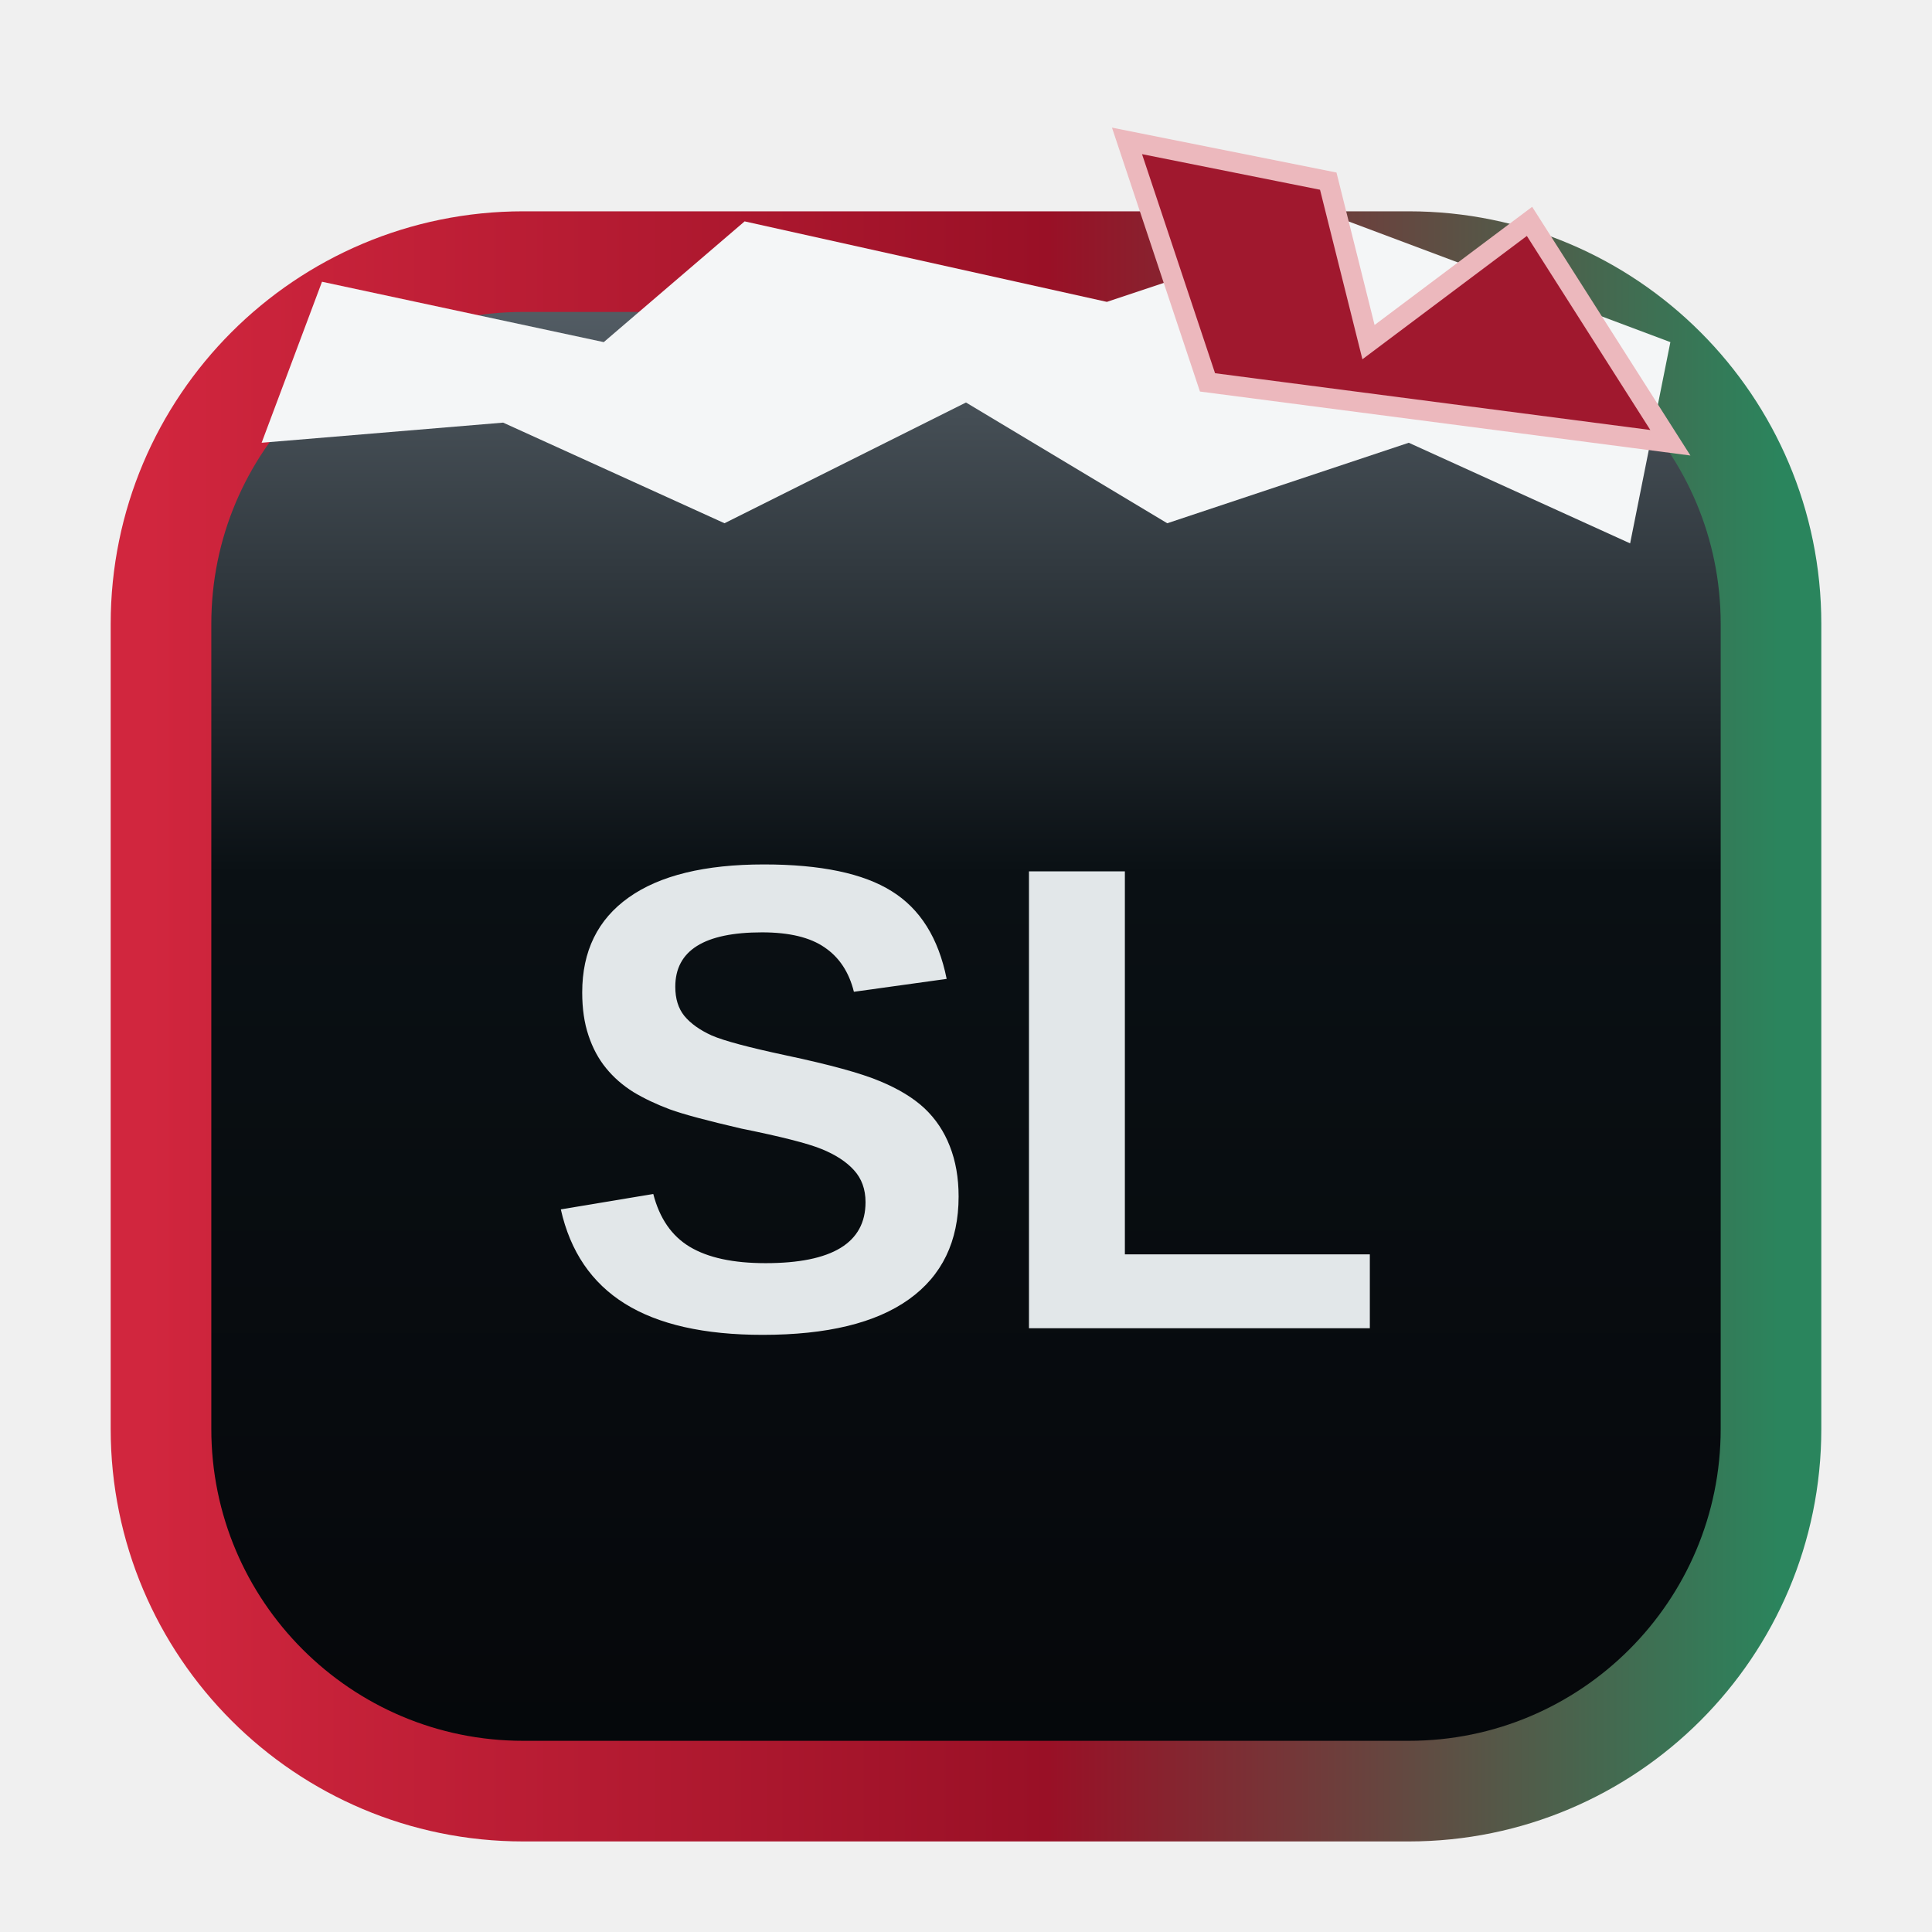
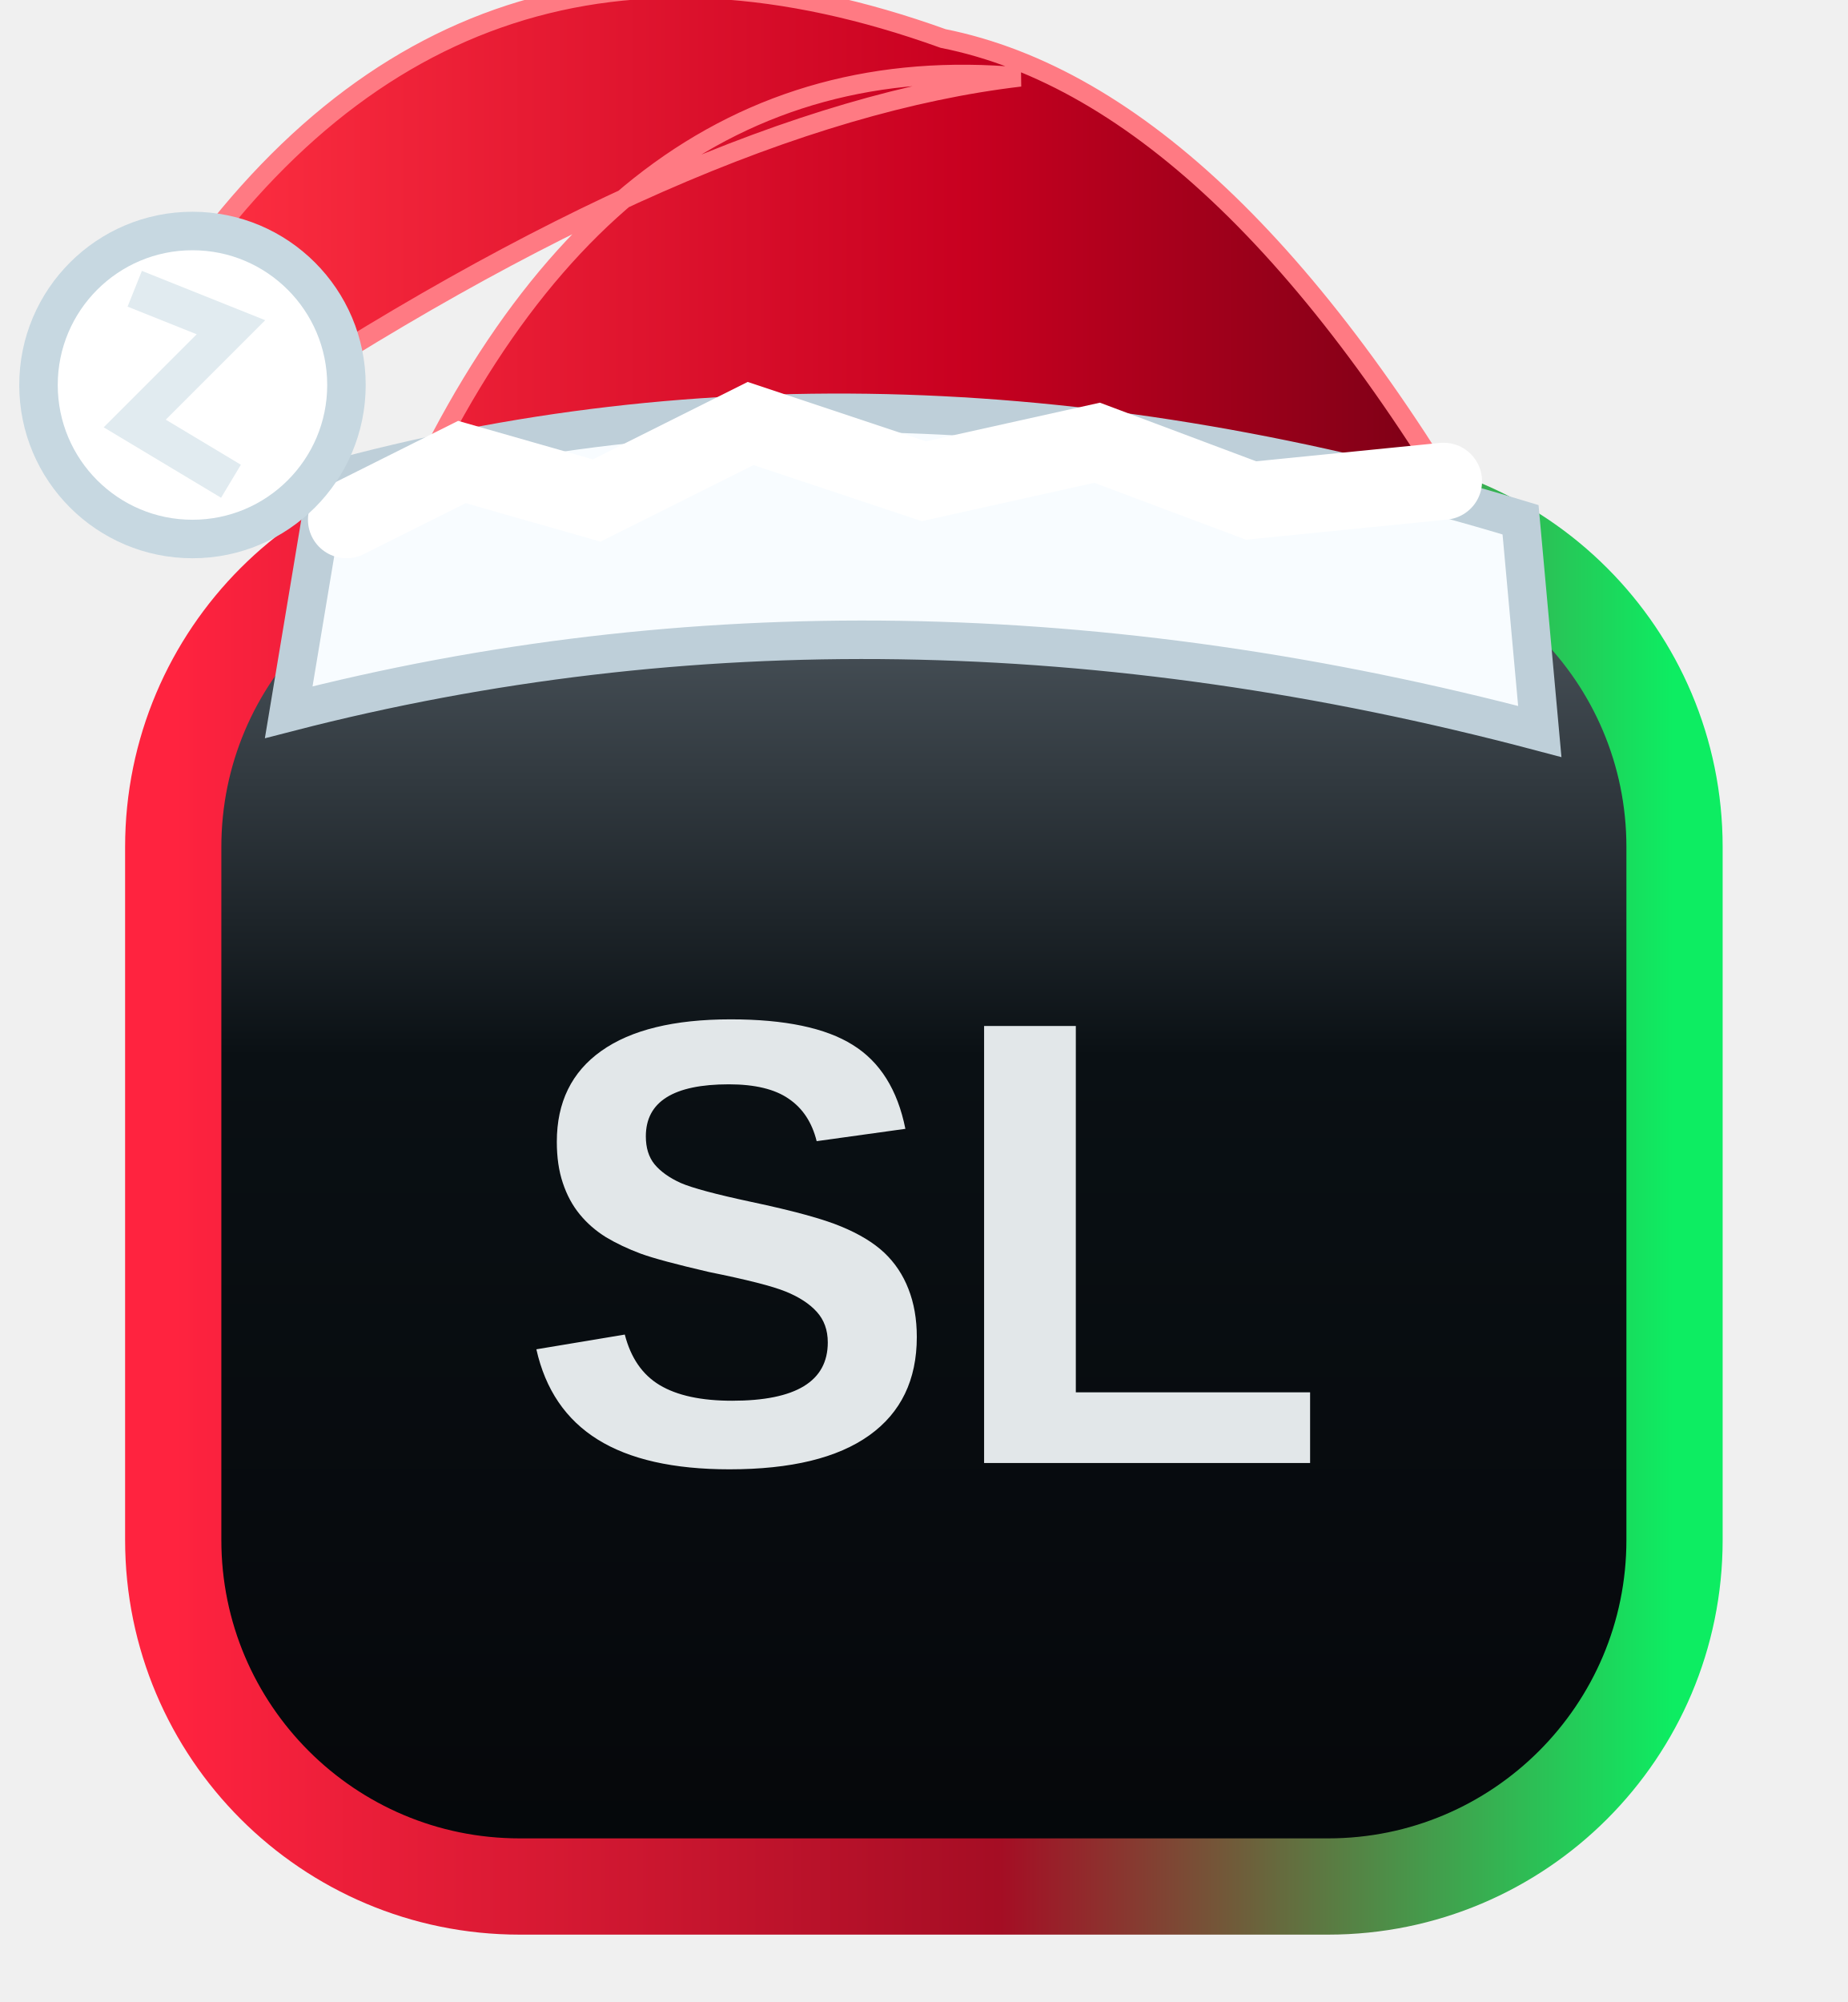
- <svg xmlns="http://www.w3.org/2000/svg" viewBox="0 0 96 96">
+ <svg xmlns="http://www.w3.org/2000/svg" viewBox="0 0 96 104">
  <defs>
    <linearGradient id="m" x2="0" y2="1">
      <stop stop-color="#59636b" />
      <stop offset=".4" stop-color="#0a1014" />
      <stop offset="1" stop-color="#05070a" />
    </linearGradient>
    <linearGradient id="r">
-       <stop stop-color="#d1263e" />
-       <stop offset=".55" stop-color="#991026" />
-       <stop offset="1" stop-color="#2a855d" />
+       <stop stop-color="#ff233f" />
+       <stop offset=".55" stop-color="#a50d24" />
+       <stop offset="1" stop-color="#0ded62" />
+     </linearGradient>
+     <linearGradient id="hat">
+       <stop stop-color="#ff3042" />
+       <stop offset=".6" stop-color="#c80020" />
+       <stop offset="1" stop-color="#730015" />
    </linearGradient>
  </defs>
-   <rect x="8" y="13" width="80" height="76" rx="18" fill="url(#m)" stroke="url(#r)" stroke-width="5" />
-   <path d="M13 22l3-8 14 3 7-6 18 4 12-4 16 6-2 10-11-5-12 4-10-6-12 6-11-5z" fill="#f4f6f7" />
-   <text x="48" y="66" fill="#e2e7e9" text-anchor="middle" font-size="33" font-family="Arial,sans-serif" font-weight="bold">SL</text>
-   <path d="M56 7l10 2 2 8 8-6 7 11-23-3z" fill="#a0182e" stroke="#ecb8bd" stroke-width="1" />
+   <rect x="9" y="26" width="78" height="72" rx="18" fill="url(#m)" stroke="url(#r)" stroke-width="5" />
+   <text x="48" y="76" fill="#e2e7e9" text-anchor="middle" font-size="33" font-family="Arial,sans-serif" font-weight="bold">SL</text>
+   <path d="M20 29Q31 2 53 4Q36 6 12 22L9 15Q24-7 49 2Q64 5 78 30Z" fill="url(#hat)" stroke="#ff7a83" stroke-width="1" />
+   <path d="M17 25Q46 17 79 27L80 38Q46 29 15 37Z" fill="#f8fcff" stroke="#becfd9" stroke-width="2" />
+   <path d="M18 27l6-3 7 2 8-4 9 3 9-2 8 3 10-1" fill="none" stroke="#fff" stroke-width="4" stroke-linecap="round" />
+   <circle cx="10" cy="20" r="8" fill="#fff" stroke="#c7d8e1" stroke-width="2" />
+   <path d="M7 15l5 2-5 5 5 3" fill="none" stroke="#e1ebf0" stroke-width="2" />
</svg>
